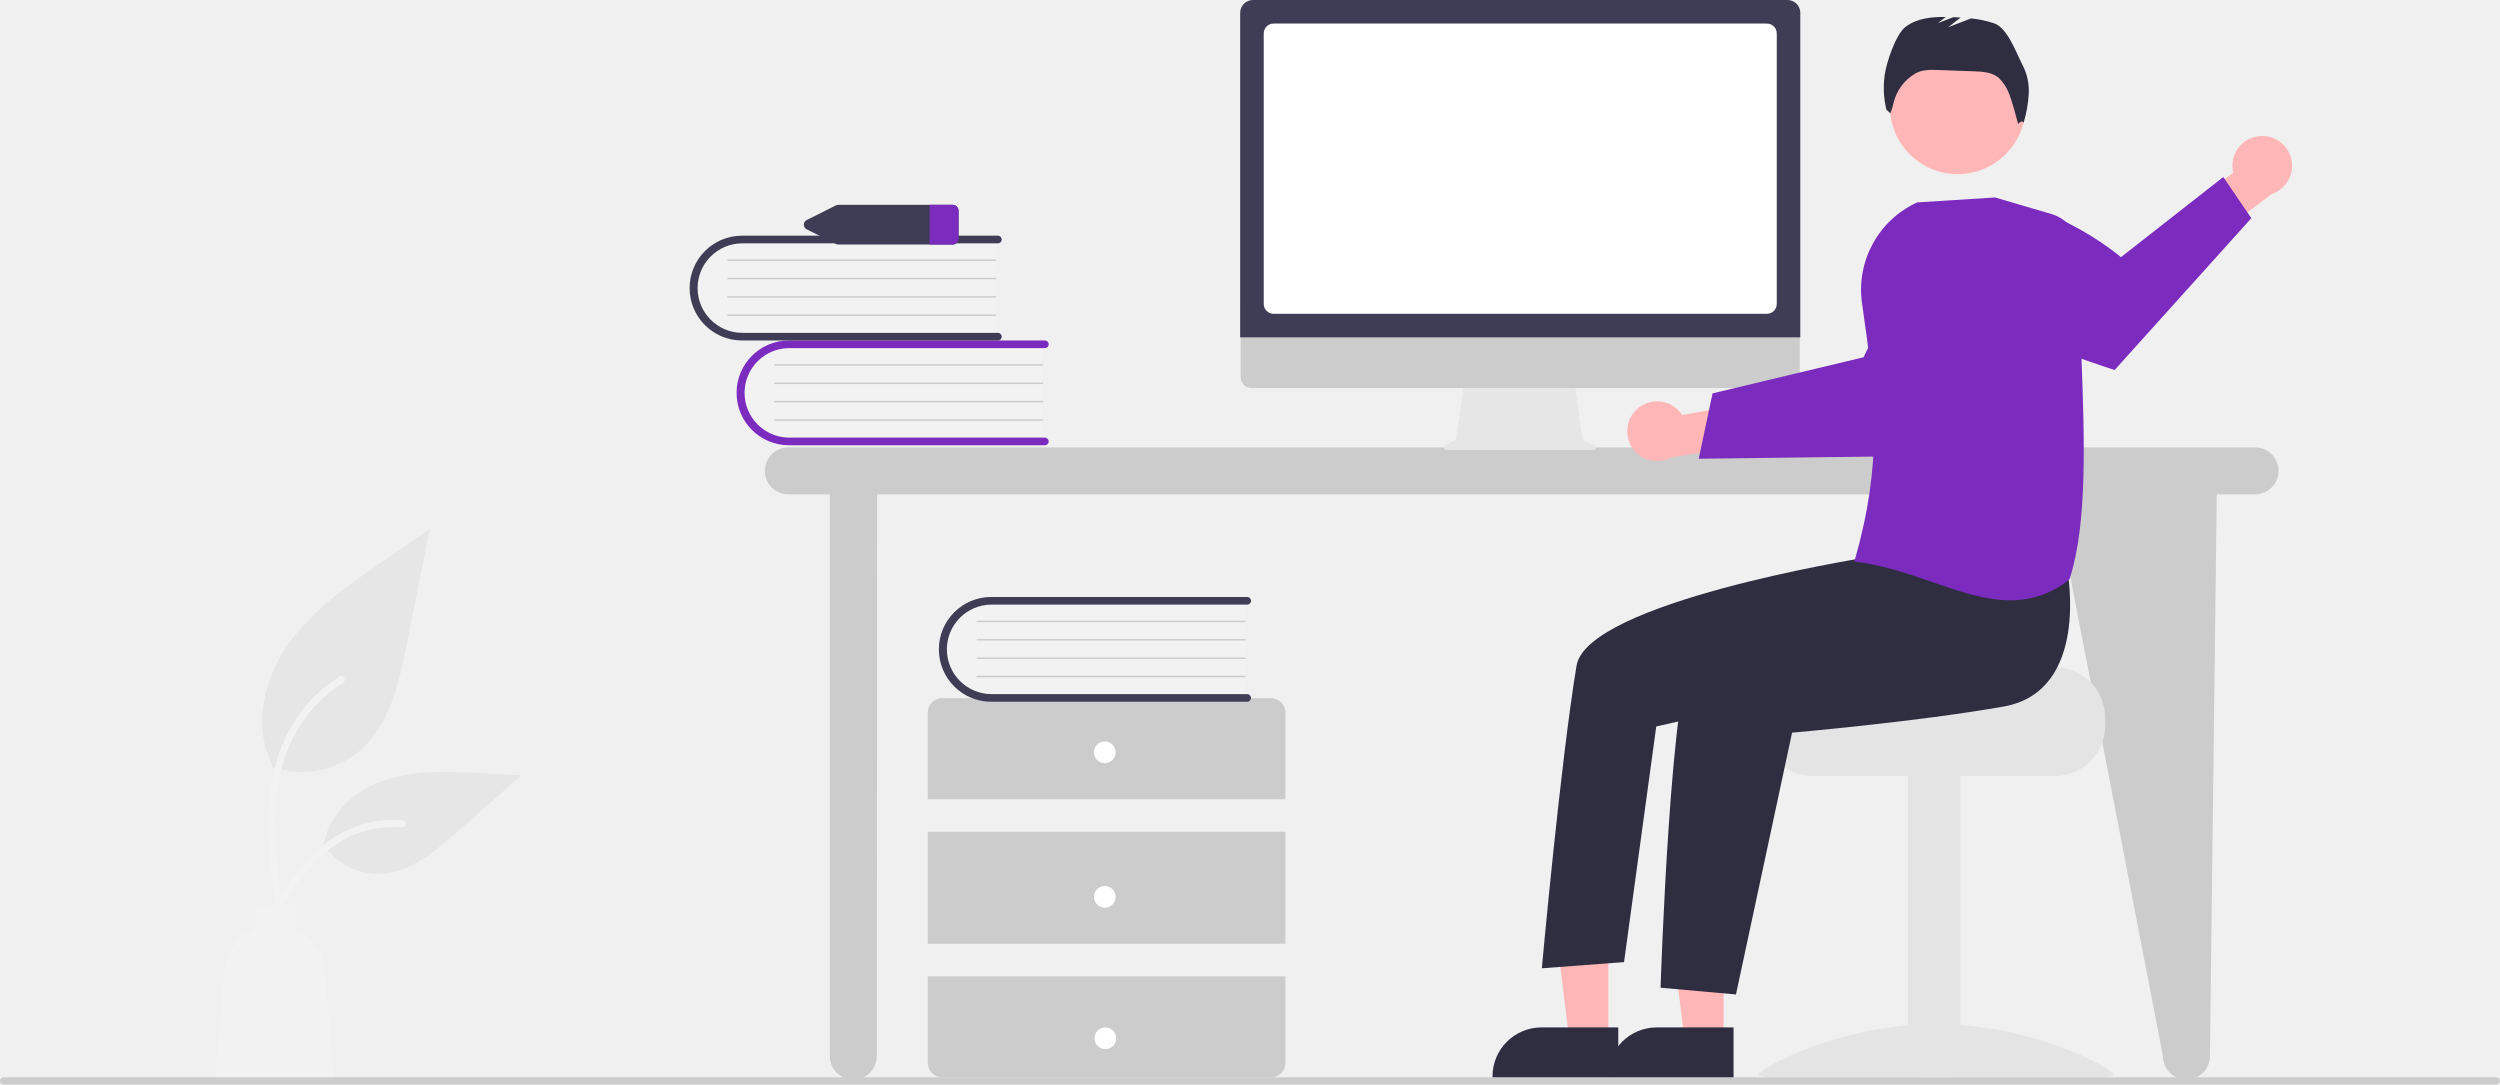
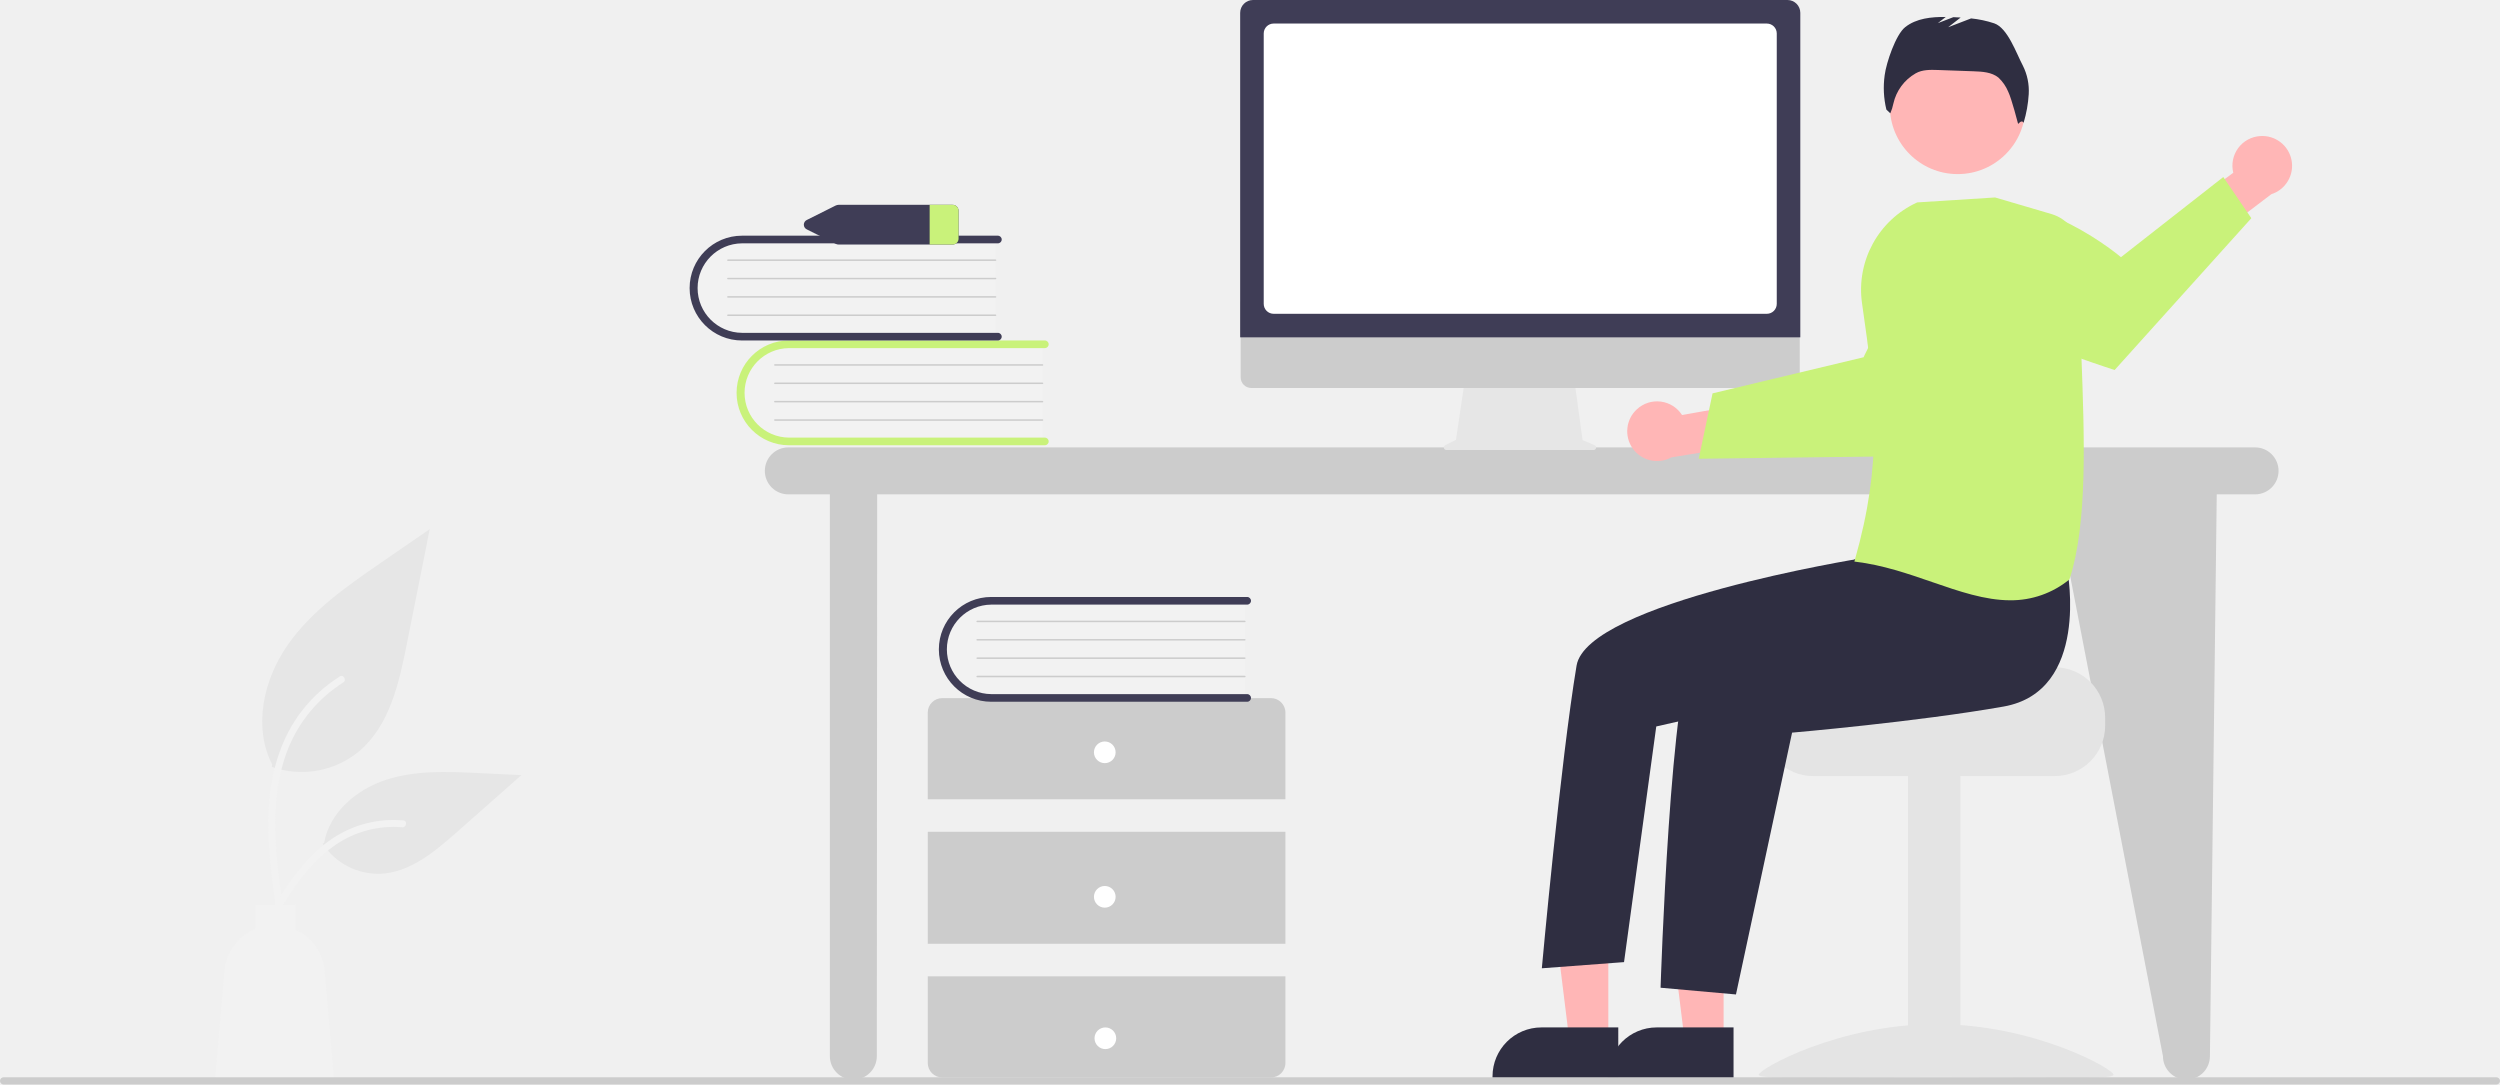
<svg xmlns="http://www.w3.org/2000/svg" data-name="Layer 1" width="979.327" height="424.837" viewBox="0 0 979.327 424.837">
  <path d="M993.718,412.839H419.142a9.199,9.199,0,0,0,0,18.398H435.417V651.303a9.199,9.199,0,0,0,18.398,0l.14-220.065h461.156l42.52,220.065a9.199,9.199,0,1,0,18.398,0l2.676-220.065h15.014a9.199,9.199,0,0,0,0-18.398Z" transform="translate(-110.3366 -237.5817)" fill="#ccc" />
  <path d="M518.737,371.85v38.955H421.141a19.489,19.489,0,1,1-1.355-38.955q.677-.024,1.355,0Z" transform="translate(-110.3366 -237.5817)" fill="#f2f2f2" />
-   <path d="M521.134,410.506a1.499,1.499,0,0,1-1.498,1.498H419.403a20.526,20.526,0,0,1,0-41.052H519.636a1.498,1.498,0,1,1,0,2.997H419.403a17.53,17.53,0,0,0,0,35.059H519.636A1.499,1.499,0,0,1,521.134,410.506Z" transform="translate(-110.3366 -237.5817)" fill="#7c2bbf" />
+   <path d="M521.134,410.506a1.499,1.499,0,0,1-1.498,1.498H419.403a20.526,20.526,0,0,1,0-41.052H519.636a1.498,1.498,0,1,1,0,2.997H419.403a17.53,17.53,0,0,0,0,35.059H519.636A1.499,1.499,0,0,1,521.134,410.506Z" transform="translate(-110.3366 -237.5817)" fill="#c9f27a" />
  <path d="M518.737,380.84H413.859a.3.3,0,0,1-.006-.599H518.737a.3.3,0,0,1,0,.599Z" transform="translate(-110.3366 -237.5817)" fill="#ccc" />
  <path d="M518.737,388.032H413.859a.3.3,0,0,1-.006-.599H518.737a.3.3,0,0,1,0,.599Z" transform="translate(-110.3366 -237.5817)" fill="#ccc" />
  <path d="M518.737,395.223H413.859a.3.3,0,0,1-.006-.599H518.737a.3.3,0,0,1,0,.599Z" transform="translate(-110.3366 -237.5817)" fill="#ccc" />
  <path d="M518.737,402.415H413.859a.3.3,0,0,1-.006-.599H518.737a.3.3,0,0,1,0,.599Z" transform="translate(-110.3366 -237.5817)" fill="#ccc" />
  <path d="M500.339,330.809v38.955H402.743a19.489,19.489,0,0,1-1.355-38.955q.677-.024,1.355,0Z" transform="translate(-110.3366 -237.5817)" fill="#f2f2f2" />
  <path d="M502.737,369.464a1.499,1.499,0,0,1-1.498,1.498H401.005a20.526,20.526,0,0,1,0-41.052H501.239a1.498,1.498,0,1,1,0,2.997H401.005a17.53,17.53,0,0,0,0,35.059H501.239A1.499,1.499,0,0,1,502.737,369.464Z" transform="translate(-110.3366 -237.5817)" fill="#3f3d56" />
  <path d="M500.339,339.799H395.461a.3.3,0,0,1-.006-.599H500.339a.3.3,0,0,1,0,.599Z" transform="translate(-110.3366 -237.5817)" fill="#ccc" />
  <path d="M500.339,346.991H395.461a.3.3,0,0,1-.006-.599H500.339a.3.3,0,0,1,0,.599Z" transform="translate(-110.3366 -237.5817)" fill="#ccc" />
  <path d="M500.339,354.182H395.461a.3.3,0,0,1-.006-.599H500.339a.3.3,0,0,1,0,.599Z" transform="translate(-110.3366 -237.5817)" fill="#ccc" />
  <path d="M500.339,361.374H395.461a.3.3,0,0,1-.006-.599H500.339a.3.3,0,0,1,0,.599Z" transform="translate(-110.3366 -237.5817)" fill="#ccc" />
  <path d="M613.874,550.683V516.718a5.661,5.661,0,0,0-5.661-5.661H479.428a5.661,5.661,0,0,0-5.661,5.661v33.965Z" transform="translate(-110.3366 -237.5817)" fill="#ccc" />
  <rect x="363.431" y="325.839" width="140.106" height="43.872" fill="#ccc" />
  <path d="M473.768,620.029V653.994a5.661,5.661,0,0,0,5.661,5.661H608.213a5.661,5.661,0,0,0,5.661-5.661V620.029Z" transform="translate(-110.3366 -237.5817)" fill="#ccc" />
  <circle cx="432.776" cy="294.704" r="4.246" fill="#fff" />
  <circle cx="432.776" cy="351.312" r="4.246" fill="#fff" />
  <circle cx="433.004" cy="406.722" r="4.246" fill="#fff" />
  <path d="M597.989,472.331v38.955H500.393a19.489,19.489,0,0,1-1.356-38.955q.678-.024,1.356,0Z" transform="translate(-110.3366 -237.5817)" fill="#f2f2f2" />
  <path d="M600.386,510.986a1.499,1.499,0,0,1-1.498,1.498H498.655a20.526,20.526,0,0,1-.025-41.052H598.888a1.498,1.498,0,1,1,0,2.997H498.655a17.53,17.53,0,0,0,0,35.059H598.888A1.499,1.499,0,0,1,600.386,510.986Z" transform="translate(-110.3366 -237.5817)" fill="#3f3d56" />
  <path d="M597.989,481.32H493.111a.3.3,0,0,1-.006-.599H597.989a.3.3,0,0,1,0,.599Z" transform="translate(-110.3366 -237.5817)" fill="#ccc" />
  <path d="M597.989,488.512H493.111a.3.3,0,0,1-.006-.599H597.989a.3.3,0,0,1,0,.599Z" transform="translate(-110.3366 -237.5817)" fill="#ccc" />
  <path d="M597.989,495.703H493.111a.3.3,0,0,1-.006-.599H597.989a.3.3,0,0,1,0,.599Z" transform="translate(-110.3366 -237.5817)" fill="#ccc" />
  <path d="M597.989,502.895H493.111a.3.3,0,0,1-.006-.599H597.989a.3.3,0,0,1,0,.599Z" transform="translate(-110.3366 -237.5817)" fill="#ccc" />
  <path d="M483.367,317.814H438.902a2.747,2.747,0,0,0-1.217.283l-11.223,5.618a2.045,2.045,0,0,0,0,3.764l11.223,5.618a2.747,2.747,0,0,0,1.217.283h44.466a2.334,2.334,0,0,0,2.463-2.165v-11.237A2.334,2.334,0,0,0,483.367,317.814Z" transform="translate(-110.3366 -237.5817)" fill="#3f3d56" />
-   <path d="M485.83,319.979v11.237a2.334,2.334,0,0,1-2.463,2.165h-8.859V317.814h8.859A2.334,2.334,0,0,1,485.83,319.979Z" transform="translate(-110.3366 -237.5817)" fill="#7c2bbf" />
+   <path d="M485.83,319.979v11.237a2.334,2.334,0,0,1-2.463,2.165h-8.859V317.814h8.859A2.334,2.334,0,0,1,485.83,319.979Z" transform="translate(-110.3366 -237.5817)" fill="#c9f27a" />
  <path d="M216.781,537.993a35.34,35.34,0,0,0,34.126-6.011c11.953-10.032,15.7-26.56,18.749-41.864q4.509-22.633,9.019-45.266l-18.882,13.002c-13.579,9.35-27.464,18.999-36.866,32.542S209.421,522.426,216.975,537.08" transform="translate(-110.3366 -237.5817)" fill="#e6e6e6" />
  <path d="M218.395,592.797c-1.911-13.921-3.876-28.02-2.536-42.09,1.191-12.496,5.003-24.7,12.764-34.707a57.736,57.736,0,0,1,14.813-13.423c1.481-.935,2.845,1.413,1.37,2.343a54.888,54.888,0,0,0-21.711,26.196c-4.727,12.023-5.486,25.128-4.671,37.9.493,7.723,1.537,15.396,2.589,23.059a1.406,1.406,0,0,1-.948,1.669,1.365,1.365,0,0,1-1.669-.948Z" transform="translate(-110.3366 -237.5817)" fill="#f2f2f2" />
  <path d="M236.802,568.164a26.014,26.014,0,0,0,22.666,11.699c11.474-.545,21.04-8.553,29.651-16.156l25.47-22.488-16.857-.807c-12.122-.58-24.557-1.121-36.104,2.617s-22.195,12.735-24.306,24.686" transform="translate(-110.3366 -237.5817)" fill="#e6e6e6" />
  <path d="M212.994,600.8c9.199-16.276,19.868-34.365,38.933-40.147A43.445,43.445,0,0,1,268.302,558.962c1.739.15,1.304,2.83-.431,2.68a40.361,40.361,0,0,0-26.133,6.914c-7.369,5.016-13.106,11.988-17.962,19.383-2.974,4.529-5.639,9.251-8.303,13.966-.852,1.507-3.341.419-2.479-1.105Z" transform="translate(-110.3366 -237.5817)" fill="#f2f2f2" />
  <path d="M198.255,617.932a19.698,19.698,0,0,1,12.071-16.498v-9.41h15.782v9.706a19.688,19.688,0,0,1,11.414,16.202l3.711,43.138H194.544Z" transform="translate(-110.3366 -237.5817)" fill="#f2f2f2" />
  <path d="M734.973,411.955l-4.695-1.977-3.221-23.536h-42.889l-3.491,23.439-4.2,2.1a.997.997,0,0,0,.446,1.89h57.663A.997.997,0,0,0,734.973,411.955Z" transform="translate(-110.3366 -237.5817)" fill="#e6e6e6" />
  <path d="M811.19,389.574H600.507a4.174,4.174,0,0,1-4.165-4.174V355.691H815.354V385.4A4.174,4.174,0,0,1,811.19,389.574Z" transform="translate(-110.3366 -237.5817)" fill="#ccc" />
  <path d="M815.575,369.732H596.15V242.613a5.037,5.037,0,0,1,5.032-5.032h209.361a5.038,5.038,0,0,1,5.032,5.032Z" transform="translate(-110.3366 -237.5817)" fill="#3f3d56" />
  <path d="M802.469,360.506h-193.214a3.883,3.883,0,0,1-3.879-3.879V250.687a3.884,3.884,0,0,1,3.879-3.879h193.214a3.884,3.884,0,0,1,3.879,3.879V356.627A3.883,3.883,0,0,1,802.469,360.506Z" transform="translate(-110.3366 -237.5817)" fill="#fff" />
  <path d="M751.58,397.887a11.616,11.616,0,0,1,17.666,2.272l26.134-4.646,6.697,15.193-36.999,6.043a11.679,11.679,0,0,1-13.499-18.862Z" transform="translate(-110.3366 -237.5817)" fill="#ffb6b6" />
-   <path d="M775.776,417.286l27.246-.34,3.449-.047,55.433-.698s15.053-14.361,28.161-29.146l-1.837-13.288A54.292,54.292,0,0,0,870.023,340.152C851.25,352.696,840.363,377.526,840.363,377.526l-34.37,8.221-3.438.822-21.356,5.103Z" transform="translate(-110.3366 -237.5817)" fill="#7c2bbf" />
+   <path d="M775.776,417.286l27.246-.34,3.449-.047,55.433-.698s15.053-14.361,28.161-29.146l-1.837-13.288A54.292,54.292,0,0,0,870.023,340.152C851.25,352.696,840.363,377.526,840.363,377.526l-34.37,8.221-3.438.822-21.356,5.103Z" transform="translate(-110.3366 -237.5817)" fill="#c9f27a" />
  <path d="M915.25,498.962H864.392c0,2.179-55.594,3.948-55.594,3.948a20.309,20.309,0,0,0-3.332,3.158,19.597,19.597,0,0,0-4.58,12.633v3.158a19.746,19.746,0,0,0,19.739,19.739h94.625a19.756,19.756,0,0,0,19.739-19.739v-3.158A19.766,19.766,0,0,0,915.25,498.962Z" transform="translate(-110.3366 -237.5817)" fill="#e4e4e4" />
  <rect x="747.402" y="303.231" width="20.528" height="118.49" fill="#e4e4e4" />
  <path d="M799.312,658.581c0,2.218,31.107.858,69.48.858s69.48,1.36,69.48-.858-31.107-19.807-69.48-19.807S799.312,656.363,799.312,658.581Z" transform="translate(-110.3366 -237.5817)" fill="#e4e4e4" />
  <polygon points="675.186 407.461 659.908 407.46 652.64 348.531 675.188 348.532 675.186 407.461" fill="#ffb6b6" />
  <path d="M789.419,659.852l-49.262-.002v-.623a19.175,19.175,0,0,1,19.174-19.174h.001l30.088.001Z" transform="translate(-110.3366 -237.5817)" fill="#2f2e41" />
  <polygon points="630.031 407.461 614.753 407.46 607.485 348.531 630.033 348.532 630.031 407.461" fill="#ffb6b6" />
  <path d="M744.264,659.852l-49.262-.002v-.623a19.175,19.175,0,0,1,19.174-19.174h.001l30.088.001Z" transform="translate(-110.3366 -237.5817)" fill="#2f2e41" />
  <circle cx="766.887" cy="41.636" r="26.564" fill="#ffb6b6" />
  <path d="M920.217,461.224s8.913,47.131-25,53.132-82.866,10.22-82.866,10.22L790.367,627.143l-29.534-2.637s3.928-123.467,13.588-133.127,70.712-38.583,70.712-38.583Z" transform="translate(-110.3366 -237.5817)" fill="#2f2e41" />
  <path d="M853.983,441.471,839.151,456.351s-107.094,17.25-111.226,41.985c-6.237,37.344-13.605,118.552-13.605,118.552l32.199-2.415,12.626-92.311,51.518-11.719L869.277,478.5Z" transform="translate(-110.3366 -237.5817)" fill="#2f2e41" />
  <path d="M902.785,263.361c-2.622-4.948-5.954-14.808-11.247-16.637a42.077,42.077,0,0,0-9.058-1.93l-8.996,3.46,4.896-3.808q-1.43-.085-2.858-.139l-6.07,2.335,3.105-2.415c-5.659-.058-11.5.53-15.885,3.975-3.738,2.937-7.442,14.062-8.041,18.778a35.917,35.917,0,0,0,.66,13.531l1.537,1.462a18.859,18.859,0,0,0,1.206-3.839,18.181,18.181,0,0,1,8.703-11.806l.084-.047c2.578-1.451,5.707-1.384,8.663-1.278l14.042.505c3.378.122,7.016.335,9.65,2.454a15.888,15.888,0,0,1,3.858,5.589c1.309,2.641,3.866,12.604,3.866,12.604s1.447-1.881,2.14-.481a48.398,48.398,0,0,0,2.014-11.233A22.009,22.009,0,0,0,902.785,263.361Z" transform="translate(-110.3366 -237.5817)" fill="#2f2e41" />
  <path d="M995.694,290.883A11.616,11.616,0,0,0,985.181,305.261l-21.361,15.757,6.41,15.317,29.854-22.676a11.679,11.679,0,0,0-4.389-22.776Z" transform="translate(-110.3366 -237.5817)" fill="#ffb6b6" />
-   <path d="M992.256,323.052l-53.551,59.474s-25.609-8.198-45.415-17.086l-8.898-27.328a54.343,54.343,0,0,1-2.601-19.664c27.456-7.306,59.391,19.879,59.391,19.879l40.085-31.399Z" transform="translate(-110.3366 -237.5817)" fill="#7c2bbf" />
-   <path d="M867.301,465.617c-9.554-3.3-19.433-6.713-30.089-7.994l-.458-.055.126-.443c11.031-38.731,8.278-63.507,2.872-100.723a37.591,37.591,0,0,1,21.548-39.501l.065-.03,30.434-1.934.069-.004,22.134,6.51a15.183,15.183,0,0,1,10.867,14.831c-.24,12.239.269,25.904.807,40.371,1.208,32.456,2.457,66.016-4.63,87.792l-.037.114-.095.074a36.099,36.099,0,0,1-23.081,8.108C887.901,472.732,877.762,469.23,867.301,465.617Z" transform="translate(-110.3366 -237.5817)" fill="#7c2bbf" />
+   <path d="M992.256,323.052l-53.551,59.474s-25.609-8.198-45.415-17.086l-8.898-27.328a54.343,54.343,0,0,1-2.601-19.664c27.456-7.306,59.391,19.879,59.391,19.879l40.085-31.399Z" transform="translate(-110.3366 -237.5817)" fill="#c9f27a" />
+   <path d="M867.301,465.617c-9.554-3.3-19.433-6.713-30.089-7.994l-.458-.055.126-.443c11.031-38.731,8.278-63.507,2.872-100.723a37.591,37.591,0,0,1,21.548-39.501l.065-.03,30.434-1.934.069-.004,22.134,6.51a15.183,15.183,0,0,1,10.867,14.831c-.24,12.239.269,25.904.807,40.371,1.208,32.456,2.457,66.016-4.63,87.792l-.037.114-.095.074a36.099,36.099,0,0,1-23.081,8.108C887.901,472.732,877.762,469.23,867.301,465.617Z" transform="translate(-110.3366 -237.5817)" fill="#c9f27a" />
  <path d="M1088.248,662.418H111.752a1.415,1.415,0,1,1,0-2.83h976.496a1.415,1.415,0,1,1,0,2.83Z" transform="translate(-110.3366 -237.5817)" fill="#ccc" />
</svg>
